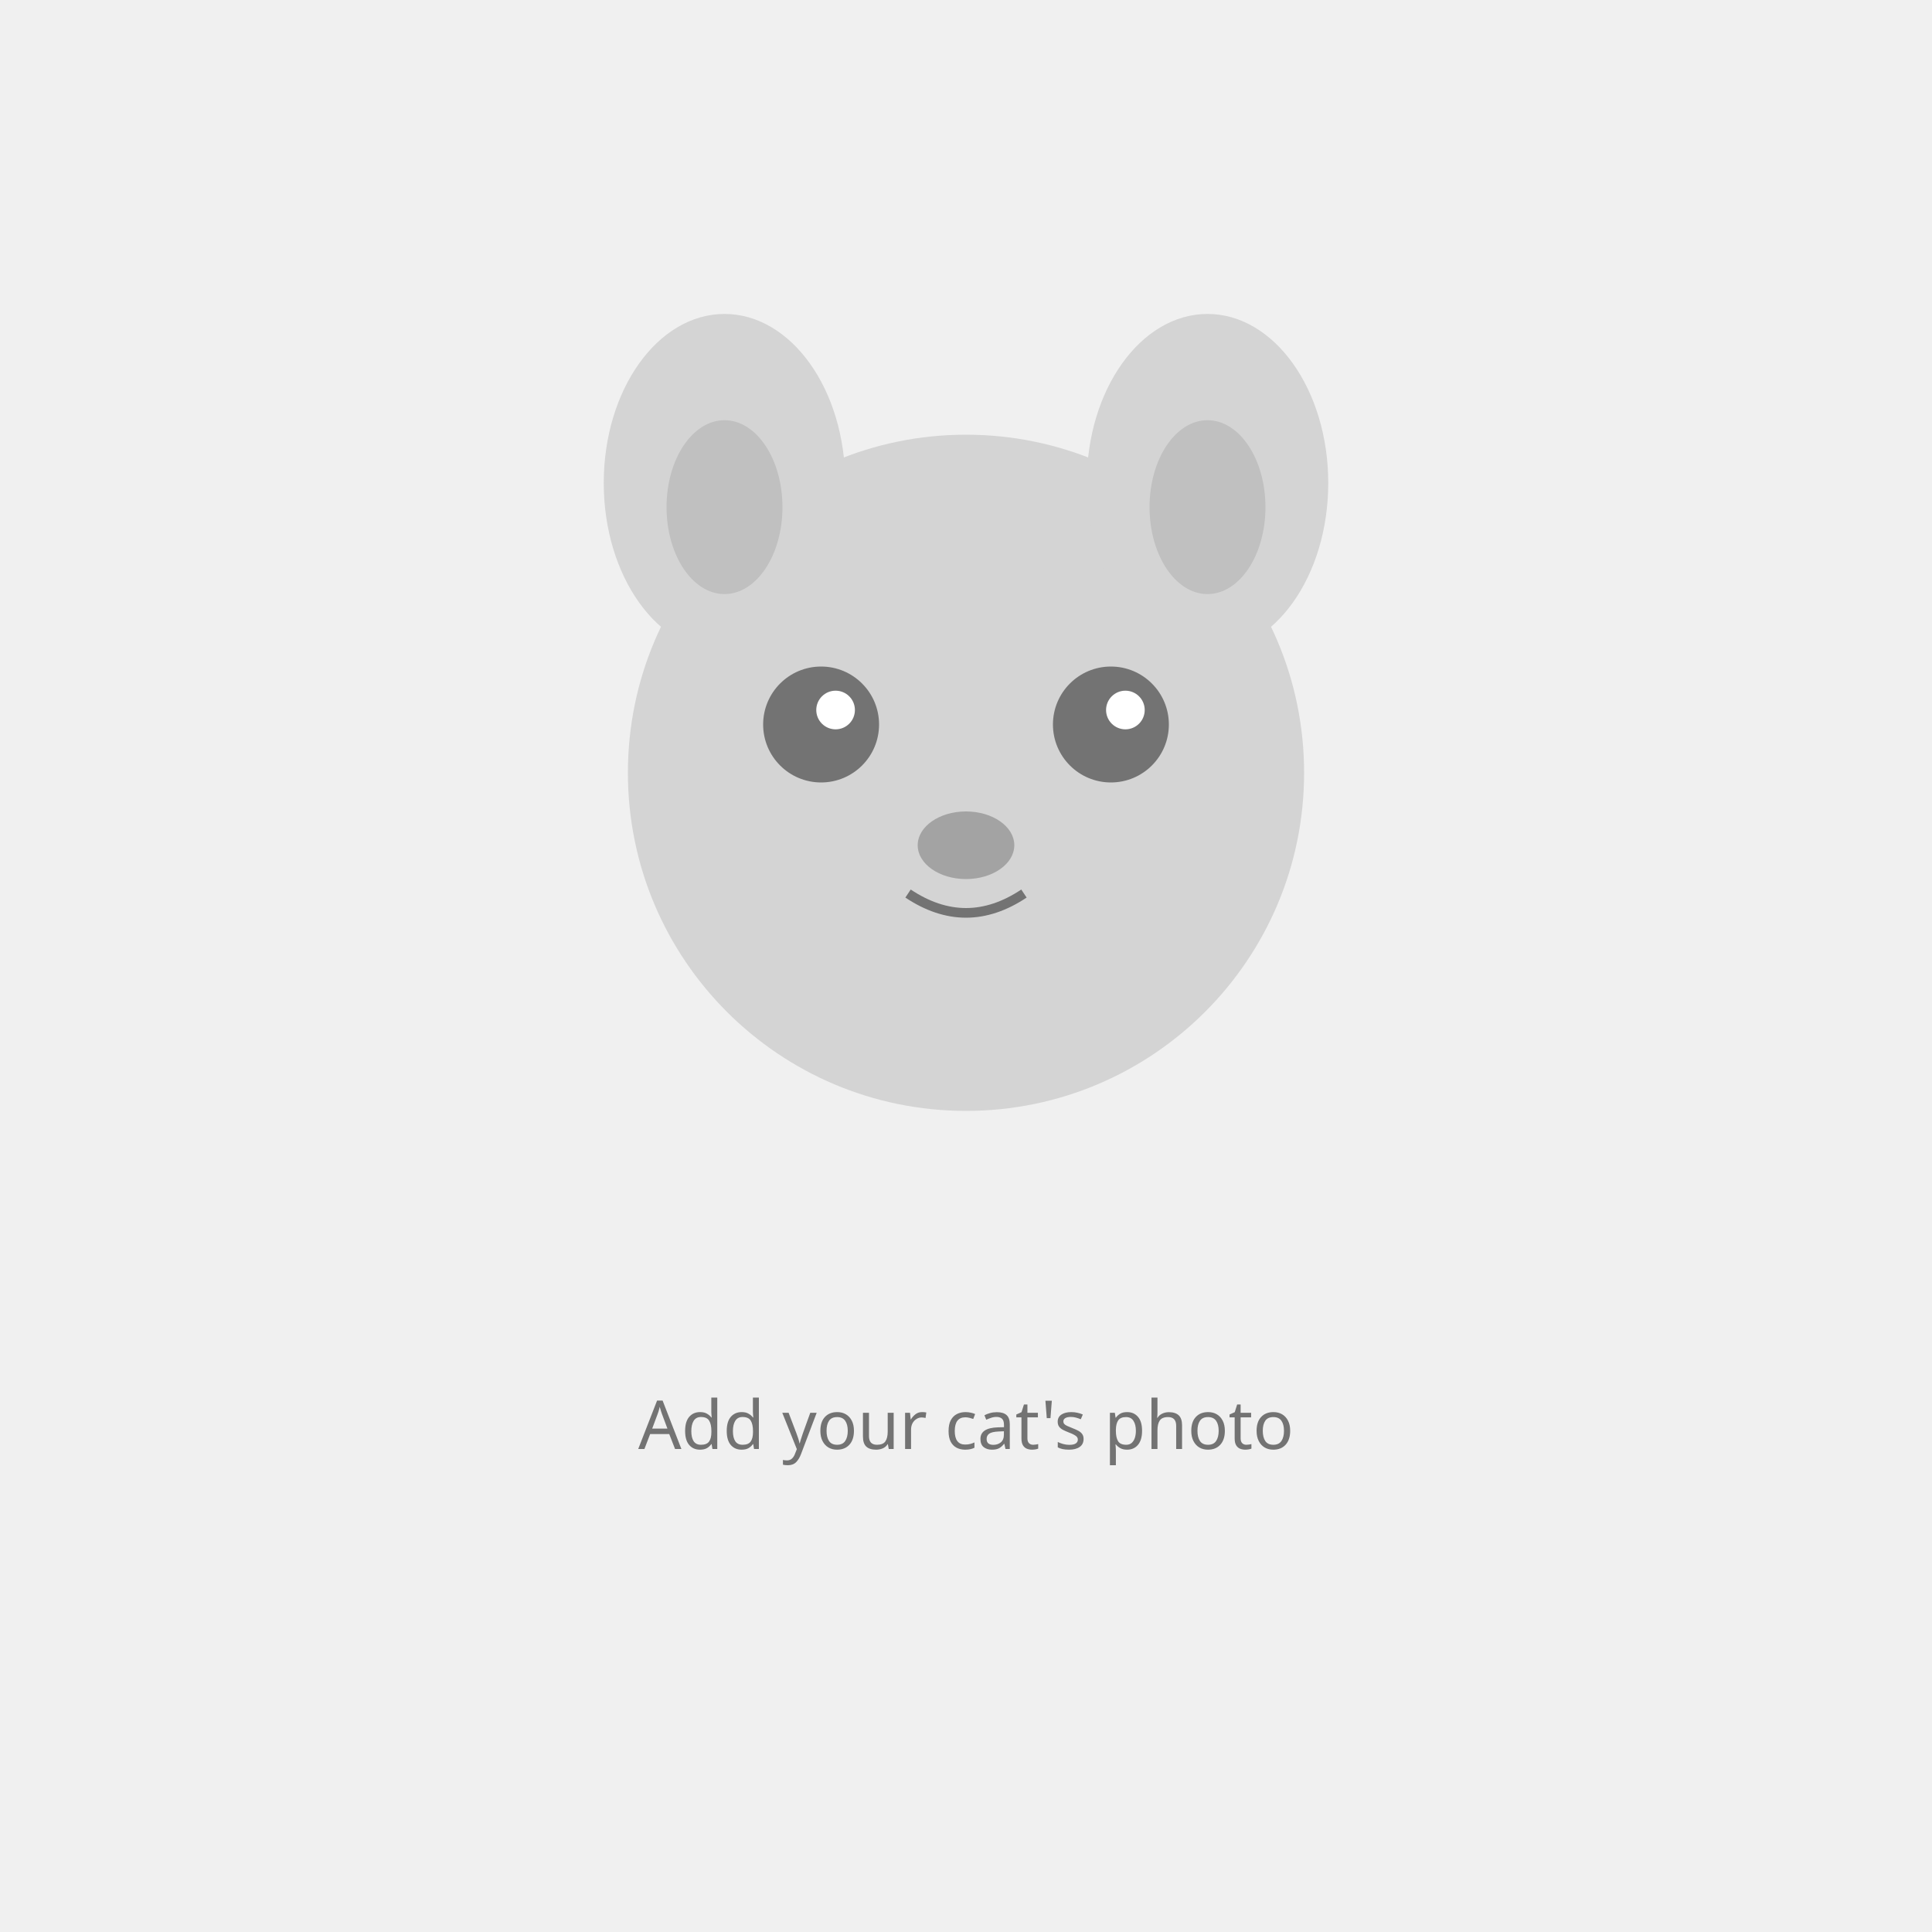
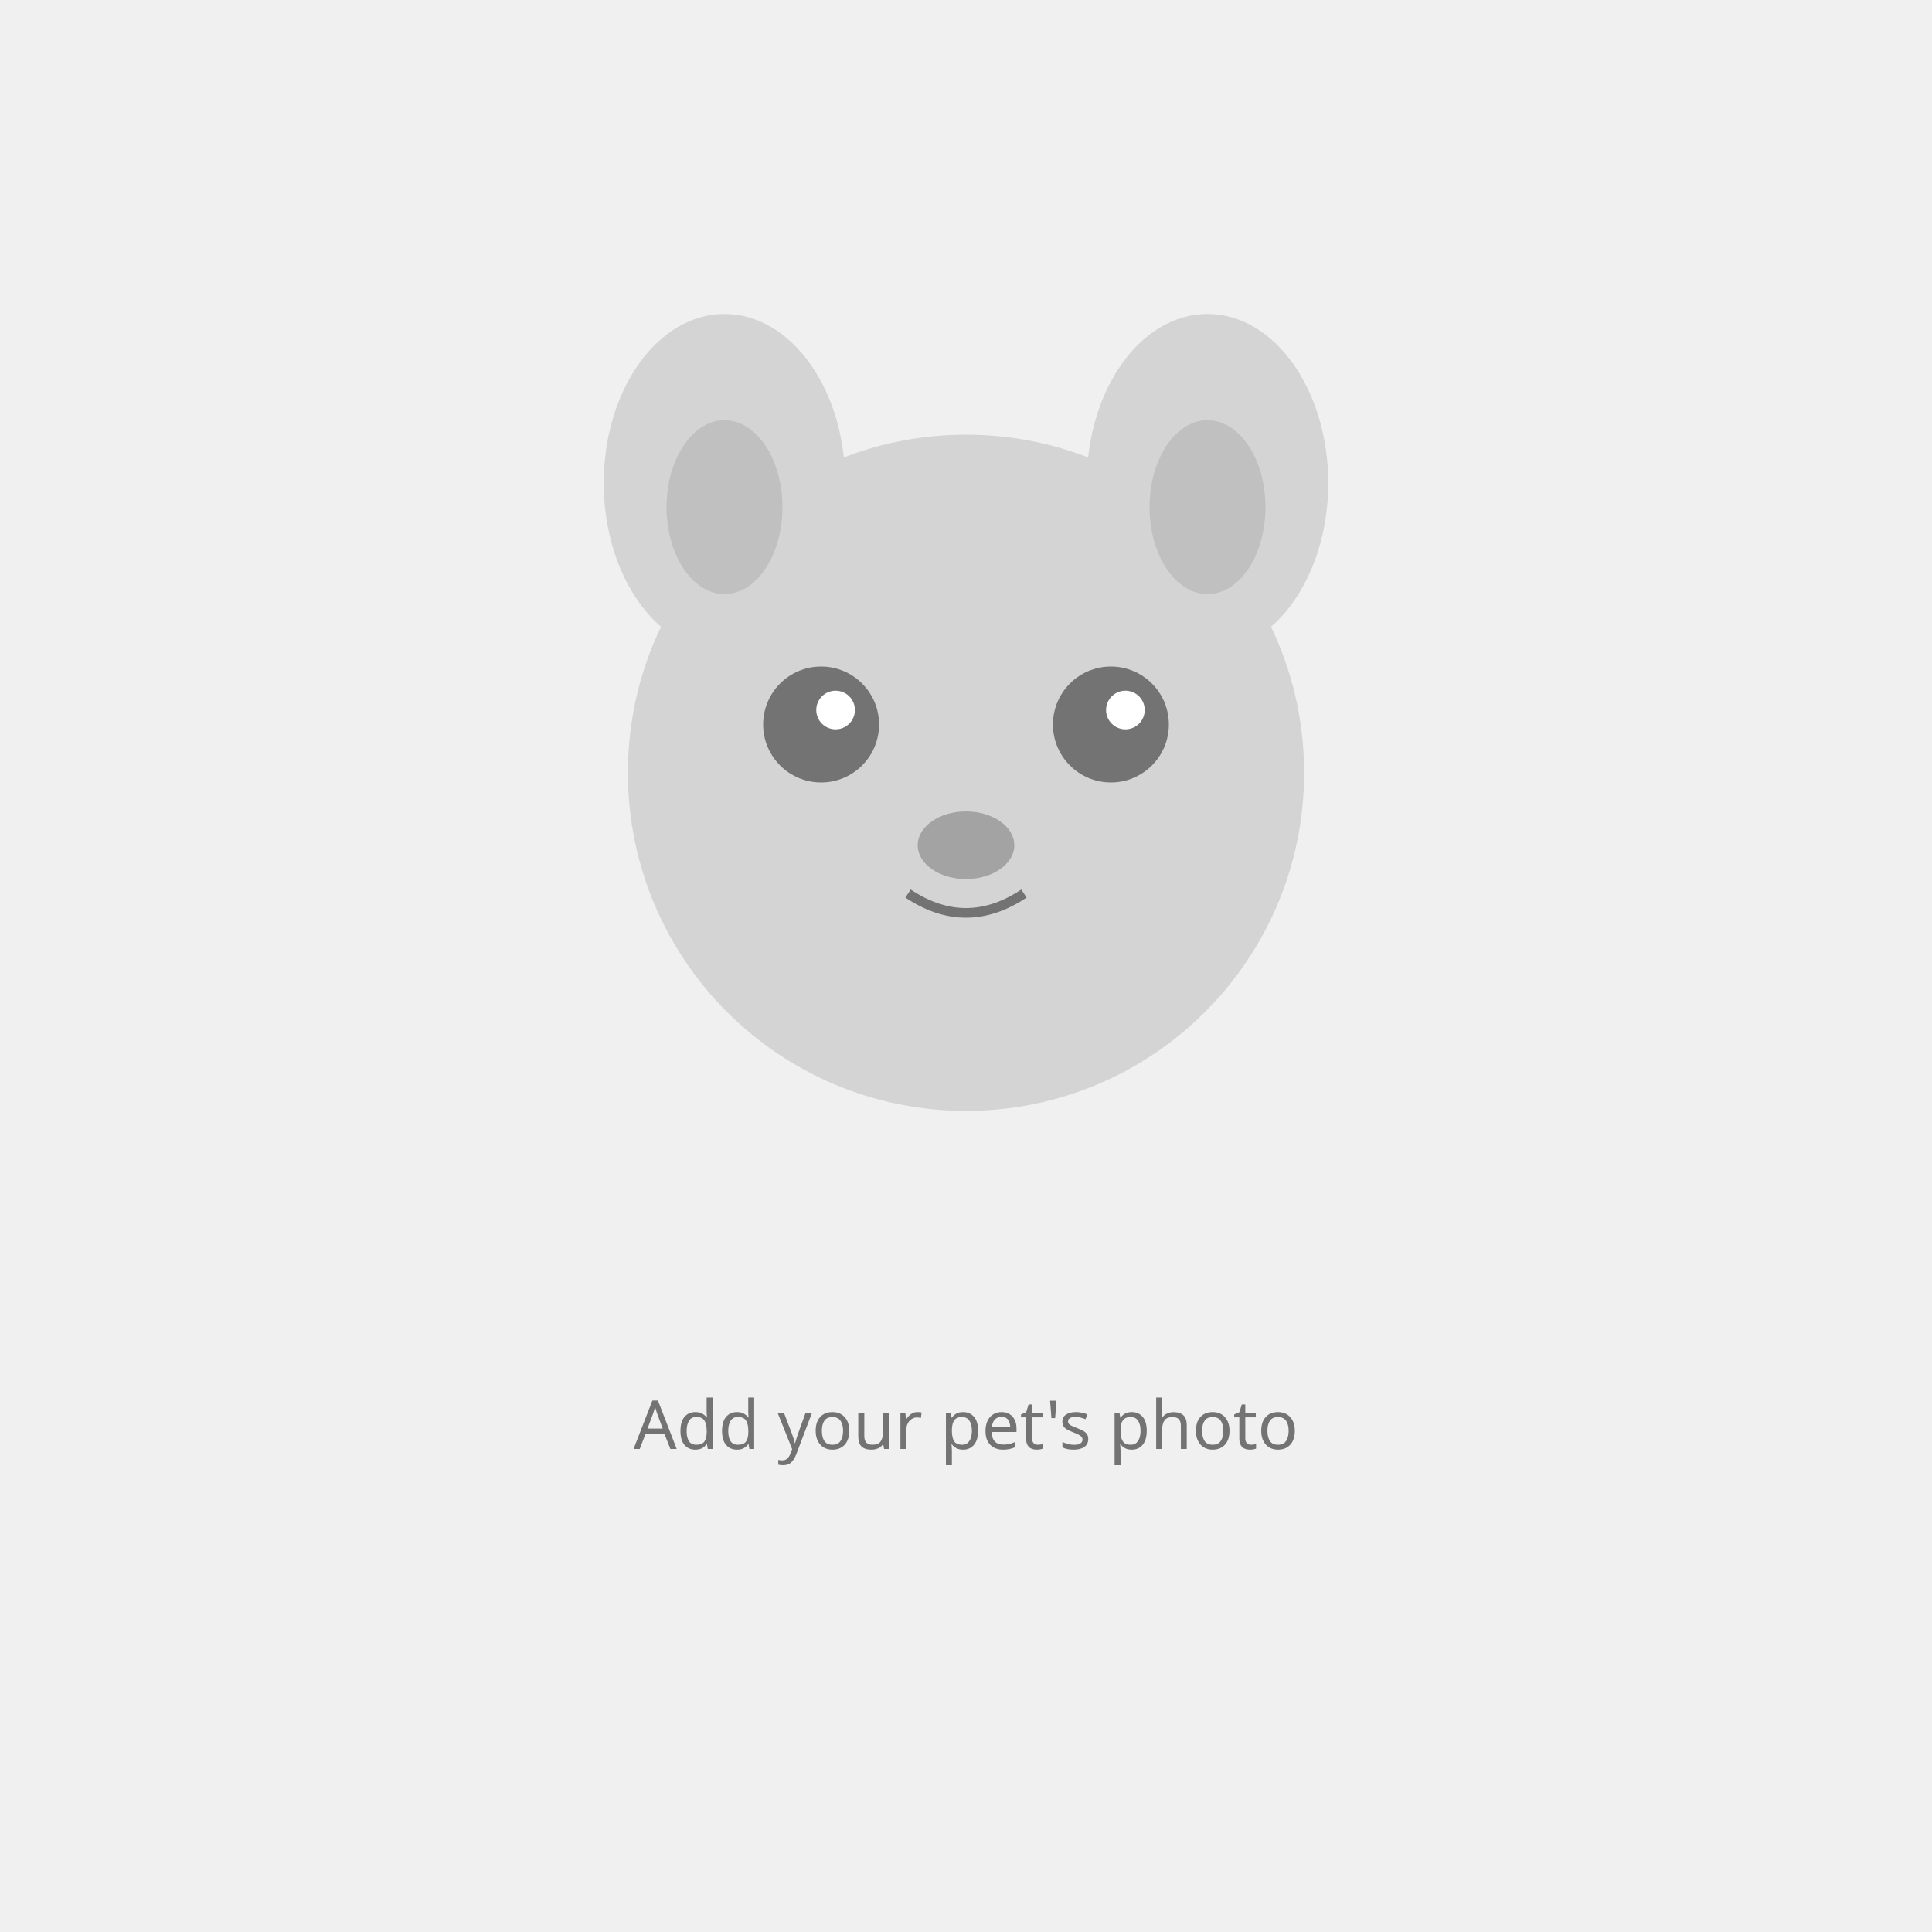
<svg xmlns="http://www.w3.org/2000/svg" width="400" height="400" viewBox="0 0 400 400">
  <rect width="400" height="400" fill="#f0f0f0" />
  <circle cx="200" cy="160" r="70" fill="#d4d4d4" />
  <ellipse cx="150" cy="100" rx="25" ry="35" fill="#d4d4d4" />
  <ellipse cx="250" cy="100" rx="25" ry="35" fill="#d4d4d4" />
  <ellipse cx="150" cy="105" rx="12" ry="18" fill="#c0c0c0" />
  <ellipse cx="250" cy="105" rx="12" ry="18" fill="#c0c0c0" />
  <circle cx="170" cy="150" r="12" fill="#737373" />
  <circle cx="230" cy="150" r="12" fill="#737373" />
  <circle cx="173" cy="147" r="4" fill="#ffffff" />
  <circle cx="233" cy="147" r="4" fill="#ffffff" />
  <ellipse cx="200" cy="175" rx="10" ry="7" fill="#a3a3a3" />
  <path d="M188 185 Q200 193 212 185" stroke="#737373" stroke-width="2" fill="none" />
-   <text x="200" y="300" text-anchor="middle" font-family="system-ui, sans-serif" font-size="14" fill="#737373">Add your cat's photo</text>
+   <text x="200" y="300" text-anchor="middle" font-family="system-ui, sans-serif" font-size="14" fill="#737373">Add your pet's photo</text>
</svg>
